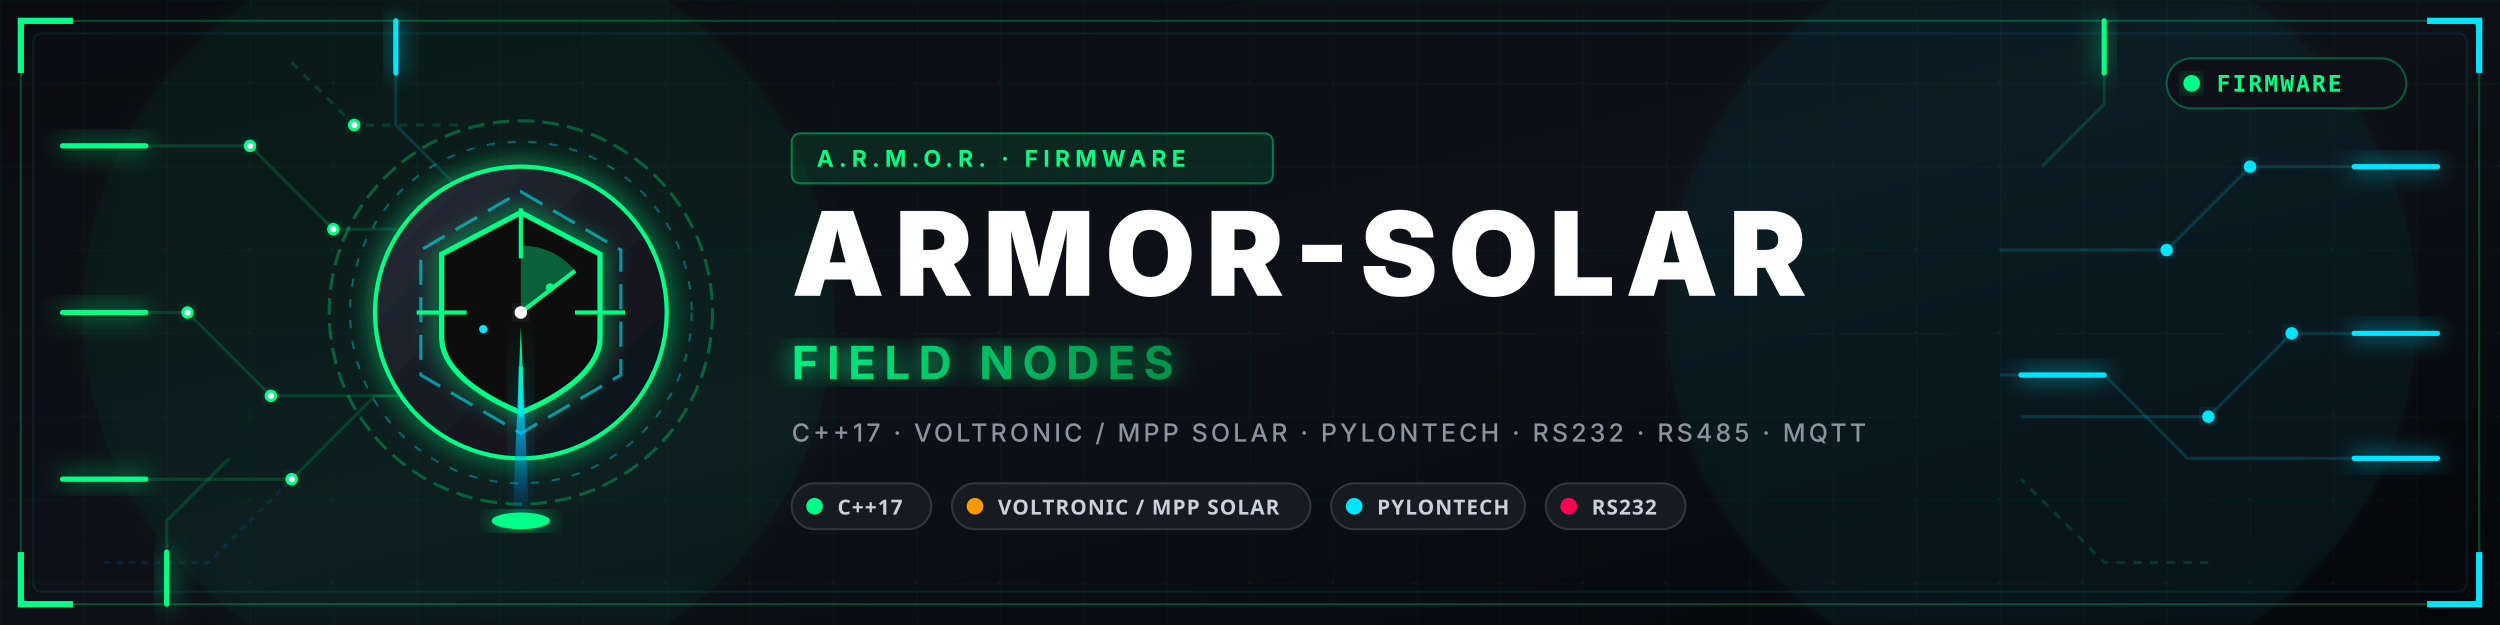
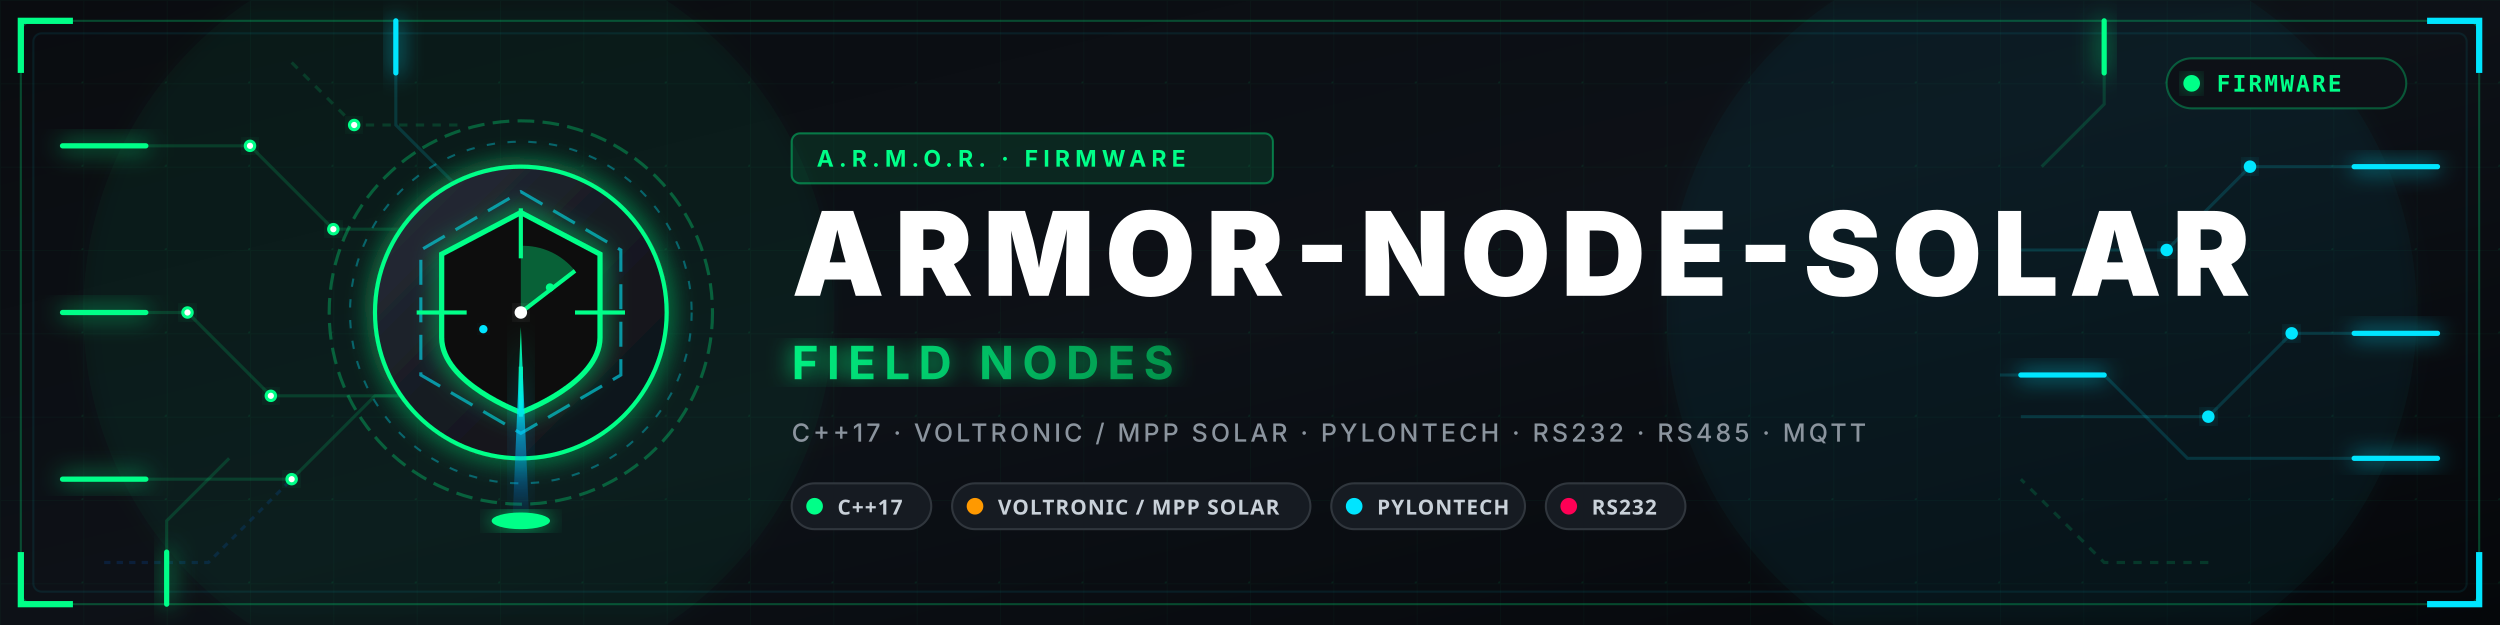
<svg xmlns="http://www.w3.org/2000/svg" viewBox="0 0 1200 300" width="100%" height="100%">
  <defs>
    <linearGradient id="bgGlow" x1="0%" y1="0%" x2="100%" y2="100%">
      <stop offset="0%" stop-color="#0A0C10" />
      <stop offset="50%" stop-color="#0D1117" />
      <stop offset="100%" stop-color="#05070A" />
    </linearGradient>
    <linearGradient id="cyanGlow" x1="0%" y1="0%" x2="100%" y2="0%">
      <stop offset="0%" stop-color="#00E5FF" stop-opacity="0.8" />
      <stop offset="100%" stop-color="#0088FF" stop-opacity="0.9" />
    </linearGradient>
    <linearGradient id="greenGlow" x1="0%" y1="0%" x2="100%" y2="0%">
      <stop offset="0%" stop-color="#00FF88" stop-opacity="0.9" />
      <stop offset="100%" stop-color="#00AA55" stop-opacity="0.8" />
    </linearGradient>
    <linearGradient id="laserBeam" x1="0%" y1="0%" x2="0%" y2="100%">
      <stop offset="0%" stop-color="#00FF88" stop-opacity="1" />
      <stop offset="40%" stop-color="#00E5FF" stop-opacity="0.8" />
      <stop offset="100%" stop-color="#0077FF" stop-opacity="0" />
    </linearGradient>
    <linearGradient id="metalGradient" x1="0%" y1="0%" x2="100%" y2="100%">
      <stop offset="0%" stop-color="#2A303C" />
      <stop offset="50%" stop-color="#161B22" />
      <stop offset="100%" stop-color="#0D1117" />
    </linearGradient>
    <filter id="glowCyan" x="-20%" y="-20%" width="140%" height="140%">
      <feGaussianBlur stdDeviation="5" result="blur" />
      <feMerge>
        <feMergeNode in="blur" />
        <feMergeNode in="SourceGraphic" />
      </feMerge>
    </filter>
    <filter id="glowGreen" x="-20%" y="-20%" width="140%" height="140%">
      <feGaussianBlur stdDeviation="6" result="blur" />
      <feMerge>
        <feMergeNode in="blur" />
        <feMergeNode in="SourceGraphic" />
      </feMerge>
    </filter>
    <filter id="glowBeam" x="-30%" y="-30%" width="160%" height="160%">
      <feGaussianBlur stdDeviation="8" result="blur" />
      <feMerge>
        <feMergeNode in="blur" />
        <feMergeNode in="SourceGraphic" />
      </feMerge>
    </filter>
    <pattern id="cyberGrid" width="40" height="40" patternUnits="userSpaceOnUse">
      <path d="M 40 0 L 0 0 0 40" fill="none" stroke="#00FF88" stroke-opacity="0.03" stroke-width="1" />
      <circle cx="40" cy="40" r="1" fill="#00FF88" fill-opacity="0.08" />
    </pattern>
    <g id="pcbNode">
      <circle cx="0" cy="0" r="3" fill="#00FF88" filter="url(#glowGreen)" />
      <circle cx="0" cy="0" r="1.5" fill="#FFFFFF" />
    </g>
  </defs>
  <rect width="1200" height="300" fill="url(#bgGlow)" />
  <rect width="1200" height="300" fill="url(#cyberGrid)" />
  <circle cx="220" cy="150" r="180" fill="#00FF88" fill-opacity="0.03" filter="url(#glowGreen)">
    <animate attributeName="fill-opacity" values="0.02;0.05;0.02" dur="6s" repeatCount="indefinite" />
  </circle>
  <circle cx="980" cy="150" r="180" fill="#00E5FF" fill-opacity="0.03" filter="url(#glowCyan)">
    <animate attributeName="fill-opacity" values="0.02;0.05;0.02" dur="6s" repeatCount="indefinite" />
  </circle>
  <rect x="10" y="10" width="1180" height="280" fill="none" stroke="#00FF88" stroke-opacity="0.25" stroke-width="1" rx="6" />
  <rect x="16" y="16" width="1168" height="268" fill="none" stroke="#00E5FF" stroke-opacity="0.08" stroke-width="1" rx="4" />
  <path d="M 10 35 L 10 10 L 35 10" fill="none" stroke="#00FF88" stroke-width="3">
    <animate attributeName="stroke-opacity" values="0.6;1;0.6" dur="3s" repeatCount="indefinite" />
  </path>
  <path d="M 1190 35 L 1190 10 L 1165 10" fill="none" stroke="#00E5FF" stroke-width="3">
    <animate attributeName="stroke-opacity" values="0.6;1;0.6" dur="3s" repeatCount="indefinite" />
  </path>
  <path d="M 10 265 L 10 290 L 35 290" fill="none" stroke="#00FF88" stroke-width="3">
    <animate attributeName="stroke-opacity" values="0.6;1;0.6" dur="3s" repeatCount="indefinite" />
  </path>
  <path d="M 1190 265 L 1190 290 L 1165 290" fill="none" stroke="#00E5FF" stroke-width="3">
    <animate attributeName="stroke-opacity" values="0.6;1;0.6" dur="3s" repeatCount="indefinite" />
  </path>
  <g stroke="#00FF88" stroke-opacity="0.15" stroke-width="1.5" fill="none">
    <path d="M 30 70 L 120 70 L 160 110 L 240 110" />
    <path d="M 30 150 L 90 150 L 130 190 L 220 190" />
    <path d="M 30 230 L 140 230 L 180 190 L 210 190" />
    <path d="M 80 290 L 80 250 L 110 220" />
    <path d="M 190 10 L 190 60 L 220 90" stroke="#00E5FF" stroke-opacity="0.15" />
    <path d="M 140 30 L 170 60 L 220 60" stroke-dasharray="4,4" />
    <path d="M 50 270 L 100 270 L 140 230" stroke="#0077FF" stroke-opacity="0.15" stroke-dasharray="3,3" />
  </g>
  <g fill="none" stroke-linecap="round" stroke-linejoin="round">
    <path d="M 30 70 L 120 70 L 160 110 L 240 110" stroke="#00FF88" stroke-width="2.5" stroke-dasharray="40, 240" filter="url(#glowGreen)">
      <animate attributeName="stroke-dashoffset" values="280;0" dur="3s" repeatCount="indefinite" />
    </path>
    <path d="M 30 150 L 90 150 L 130 190 L 220 190" stroke="#00FF88" stroke-width="2.5" stroke-dasharray="40, 220" filter="url(#glowGreen)">
      <animate attributeName="stroke-dashoffset" values="260;0" dur="3.5s" repeatCount="indefinite" />
    </path>
    <path d="M 30 230 L 140 230 L 180 190 L 210 190" stroke="#00FF88" stroke-width="2.5" stroke-dasharray="40, 230" filter="url(#glowGreen)">
      <animate attributeName="stroke-dashoffset" values="270;0" dur="3.2s" repeatCount="indefinite" />
    </path>
    <path d="M 80 290 L 80 250 L 110 220" stroke="#00FF88" stroke-width="2.5" stroke-dasharray="25, 100" filter="url(#glowGreen)">
      <animate attributeName="stroke-dashoffset" values="125;0" dur="2.5s" repeatCount="indefinite" />
    </path>
    <path d="M 190 10 L 190 60 L 220 90" stroke="#00E5FF" stroke-width="2.5" stroke-dasharray="25, 90" filter="url(#glowCyan)">
      <animate attributeName="stroke-dashoffset" values="115;0" dur="2.8s" repeatCount="indefinite" />
    </path>
  </g>
  <use href="#pcbNode" x="120" y="70" />
  <use href="#pcbNode" x="160" y="110" />
  <use href="#pcbNode" x="90" y="150" />
  <use href="#pcbNode" x="130" y="190" />
  <use href="#pcbNode" x="140" y="230" />
  <use href="#pcbNode" x="170" y="60" />
  <g stroke="#00E5FF" stroke-opacity="0.15" stroke-width="1.5" fill="none">
    <path d="M 1170 80 L 1080 80 L 1040 120 L 960 120" />
    <path d="M 1170 160 L 1100 160 L 1060 200 L 970 200" />
    <path d="M 1170 220 L 1050 220 L 1010 180 M 1010 180 L 960 180" />
    <path d="M 1010 10 L 1010 50 L 980 80" stroke="#00FF88" stroke-opacity="0.15" />
    <path d="M 1060 270 L 1010 270 L 970 230" stroke="#00FF88" stroke-opacity="0.15" stroke-dasharray="4,4" />
  </g>
  <g fill="none" stroke-linecap="round" stroke-linejoin="round">
    <path d="M 1170 80 L 1080 80 L 1040 120 L 960 120" stroke="#00E5FF" stroke-width="2.5" stroke-dasharray="40, 230" filter="url(#glowCyan)">
      <animate attributeName="stroke-dashoffset" values="0;270" dur="3.5s" repeatCount="indefinite" />
    </path>
    <path d="M 1170 160 L 1100 160 L 1060 200 L 970 200" stroke="#00E5FF" stroke-width="2.5" stroke-dasharray="40, 240" filter="url(#glowCyan)">
      <animate attributeName="stroke-dashoffset" values="0;280" dur="3.8s" repeatCount="indefinite" />
    </path>
    <path d="M 1170 220 L 1050 220 L 1010 180 M 1010 180 L 960 180" stroke="#00E5FF" stroke-width="2.5" stroke-dasharray="40, 250" filter="url(#glowCyan)">
      <animate attributeName="stroke-dashoffset" values="0;290" dur="4s" repeatCount="indefinite" />
    </path>
    <path d="M 1010 10 L 1010 50 L 980 80" stroke="#00FF88" stroke-width="2.5" stroke-dasharray="25, 95" filter="url(#glowGreen)">
      <animate attributeName="stroke-dashoffset" values="0;120" dur="2.6s" repeatCount="indefinite" />
    </path>
  </g>
  <circle cx="1080" cy="80" r="3" fill="#00E5FF" filter="url(#glowCyan)" />
  <circle cx="1040" cy="120" r="3" fill="#00E5FF" filter="url(#glowCyan)" />
  <circle cx="1100" cy="160" r="3" fill="#00E5FF" filter="url(#glowCyan)" />
  <circle cx="1060" cy="200" r="3" fill="#00E5FF" filter="url(#glowCyan)" />
  <g transform="translate(250, 150)">
    <g>
      <circle cx="0" cy="0" r="92" fill="none" stroke="#00FF88" stroke-opacity="0.3" stroke-width="1.5" stroke-dasharray="8,4" />
      <circle cx="0" cy="0" r="82" fill="none" stroke="#00E5FF" stroke-opacity="0.35" stroke-width="1" stroke-dasharray="4,6" />
      <animateTransform attributeName="transform" type="rotate" from="0 0 0" to="360 0 0" dur="25s" repeatCount="indefinite" />
    </g>
    <circle cx="0" cy="0" r="70" fill="url(#metalGradient)" stroke="#00FF88" stroke-width="2" filter="url(#glowGreen)" />
    <g>
      <polygon points="0,-58 48,-30 48,30 0,58 -48,30 -48,-30" fill="none" stroke="#00E5FF" stroke-width="1.5" stroke-dasharray="12,6" opacity="0.6" />
      <animateTransform attributeName="transform" type="rotate" from="360 0 0" to="0 0 0" dur="18s" repeatCount="indefinite" />
    </g>
    <path d="M 0 -48 L 38 -28 L 38 12 C 38 34 0 48 0 48 C 0 48 -38 34 -38 12 L -38 -28 Z" fill="#0A0C10" stroke="#00FF88" stroke-width="2.5" filter="url(#glowGreen)" />
    <g>
      <path d="M 0 0 L 26 -20 A 32 32 0 0 0 0 -32 Z" fill="#00FF88" fill-opacity="0.35" />
      <line x1="0" y1="0" x2="26" y2="-20" stroke="#00FF88" stroke-width="2" />
      <animateTransform attributeName="transform" type="rotate" from="0 0 0" to="360 0 0" dur="4s" repeatCount="indefinite" />
    </g>
    <circle cx="14" cy="-12" r="2" fill="#00FF88" filter="url(#glowGreen)">
      <animate attributeName="opacity" values="0.2;1;0.2" dur="2s" repeatCount="indefinite" />
    </circle>
    <circle cx="-18" cy="8" r="2" fill="#00E5FF" filter="url(#glowCyan)">
      <animate attributeName="opacity" values="1;0.2;1" dur="1.5s" repeatCount="indefinite" />
    </circle>
    <line x1="-50" y1="0" x2="-26" y2="0" stroke="#00FF88" stroke-width="2" />
    <line x1="26" y1="0" x2="50" y2="0" stroke="#00FF88" stroke-width="2" />
    <line x1="0" y1="-50" x2="0" y2="-26" stroke="#00FF88" stroke-width="2" />
    <line x1="0" y1="26" x2="0" y2="50" stroke="#00FF88" stroke-width="2" />
    <circle cx="0" cy="0" r="3" fill="#FFFFFF" filter="url(#glowGreen)">
      <animate attributeName="opacity" values="0.4;1;0.4" dur="1.2s" repeatCount="indefinite" />
    </circle>
  </g>
  <path d="M 250 157 L 246 250 L 254 250 Z" fill="url(#laserBeam)" filter="url(#glowBeam)">
    <animate attributeName="opacity" values="0.3;1;0.3" dur="1.2s" repeatCount="indefinite" />
  </path>
  <ellipse cx="250" cy="250" rx="14" ry="4" fill="#00FF88" filter="url(#glowGreen)">
    <animate attributeName="rx" values="10;18;10" dur="1.2s" repeatCount="indefinite" />
    <animate attributeName="opacity" values="0.4;1;0.4" dur="1.2s" repeatCount="indefinite" />
  </ellipse>
  <g transform="translate(380, 0)">
    <g transform="translate(0, 82)">
      <rect x="0" y="-18" width="231" height="24" rx="4" fill="#00FF88" fill-opacity="0.1" stroke="#00FF88" stroke-opacity="0.4" stroke-width="1">
        <animate attributeName="stroke-opacity" values="0.3;0.8;0.3" dur="4s" repeatCount="indefinite" />
      </rect>
      <text x="12" y="-2" font-family="'Inter', 'Segoe UI', 'Roboto', sans-serif" font-weight="700" font-size="11" fill="#00FF88" letter-spacing="2.5">A.R.M.O.R. · FIRMWARE</text>
    </g>
-     <text x="0" y="142" font-family="'Inter', 'Segoe UI', 'Roboto', sans-serif" font-weight="900" font-size="56" fill="#FFFFFF" letter-spacing="5">ARMOR-SOLAR</text>
+     <text x="0" y="142" font-family="'Inter', 'Segoe UI', 'Roboto', sans-serif" font-weight="900" font-size="56" fill="#FFFFFF" letter-spacing="5">ARMOR-NODE-SOLAR</text>
    <text x="0" y="182" font-family="'Inter', 'Segoe UI', 'Roboto', sans-serif" font-weight="700" font-size="22" fill="url(#greenGlow)" letter-spacing="4" filter="url(#glowGreen)">FIELD NODES</text>
    <text x="0" y="212" font-family="'Inter', 'Segoe UI', 'Roboto', sans-serif" font-weight="500" font-size="12" fill="#8B949E" letter-spacing="1.5">C++17 · VOLTRONIC / MPP SOLAR · PYLONTECH · RS232 · RS485 · MQTT</text>
    <g transform="translate(0, 232)">
      <rect x="0" y="0" width="67" height="22" rx="11" fill="#161B22" stroke="#30363D" stroke-width="1" />
      <circle cx="11" cy="11" r="4" fill="#00FF88">
        <animate attributeName="opacity" values="0.5;1;0.5" dur="2.0s" repeatCount="indefinite" />
      </circle>
      <text x="22" y="15" font-family="sans-serif" font-weight="600" font-size="10" fill="#C9D1D9" letter-spacing="0.5">C++17</text>
      <rect x="77" y="0" width="172" height="22" rx="11" fill="#161B22" stroke="#30363D" stroke-width="1" />
      <circle cx="88" cy="11" r="4" fill="#FF9900">
        <animate attributeName="opacity" values="0.5;1;0.5" dur="2.2s" repeatCount="indefinite" />
      </circle>
      <text x="99" y="15" font-family="sans-serif" font-weight="600" font-size="10" fill="#C9D1D9" letter-spacing="0.5">VOLTRONIC / MPP SOLAR</text>
      <rect x="259" y="0" width="93" height="22" rx="11" fill="#161B22" stroke="#30363D" stroke-width="1" />
      <circle cx="270" cy="11" r="4" fill="#00E5FF">
        <animate attributeName="opacity" values="0.5;1;0.5" dur="2.4s" repeatCount="indefinite" />
      </circle>
      <text x="281" y="15" font-family="sans-serif" font-weight="600" font-size="10" fill="#C9D1D9" letter-spacing="0.5">PYLONTECH</text>
      <rect x="362" y="0" width="67" height="22" rx="11" fill="#161B22" stroke="#30363D" stroke-width="1" />
      <circle cx="373" cy="11" r="4" fill="#FF0055">
        <animate attributeName="opacity" values="0.5;1;0.5" dur="2.6s" repeatCount="indefinite" />
      </circle>
      <text x="384" y="15" font-family="sans-serif" font-weight="600" font-size="10" fill="#C9D1D9" letter-spacing="0.5">RS232</text>
    </g>
  </g>
  <g transform="translate(1050, 42)">
    <rect x="-10" y="-14" width="115" height="24" rx="12" fill="#0D1117" stroke="#00FF88" stroke-opacity="0.3" stroke-width="1" />
    <circle cx="2" cy="-2" r="4" fill="#00FF88" filter="url(#glowGreen)">
      <animate attributeName="opacity" values="0.3;1;0.3" dur="1.5s" repeatCount="indefinite" />
    </circle>
    <text x="14" y="2" font-family="monospace" font-weight="700" font-size="11" fill="#00FF88" letter-spacing="1">FIRMWARE</text>
  </g>
</svg>
